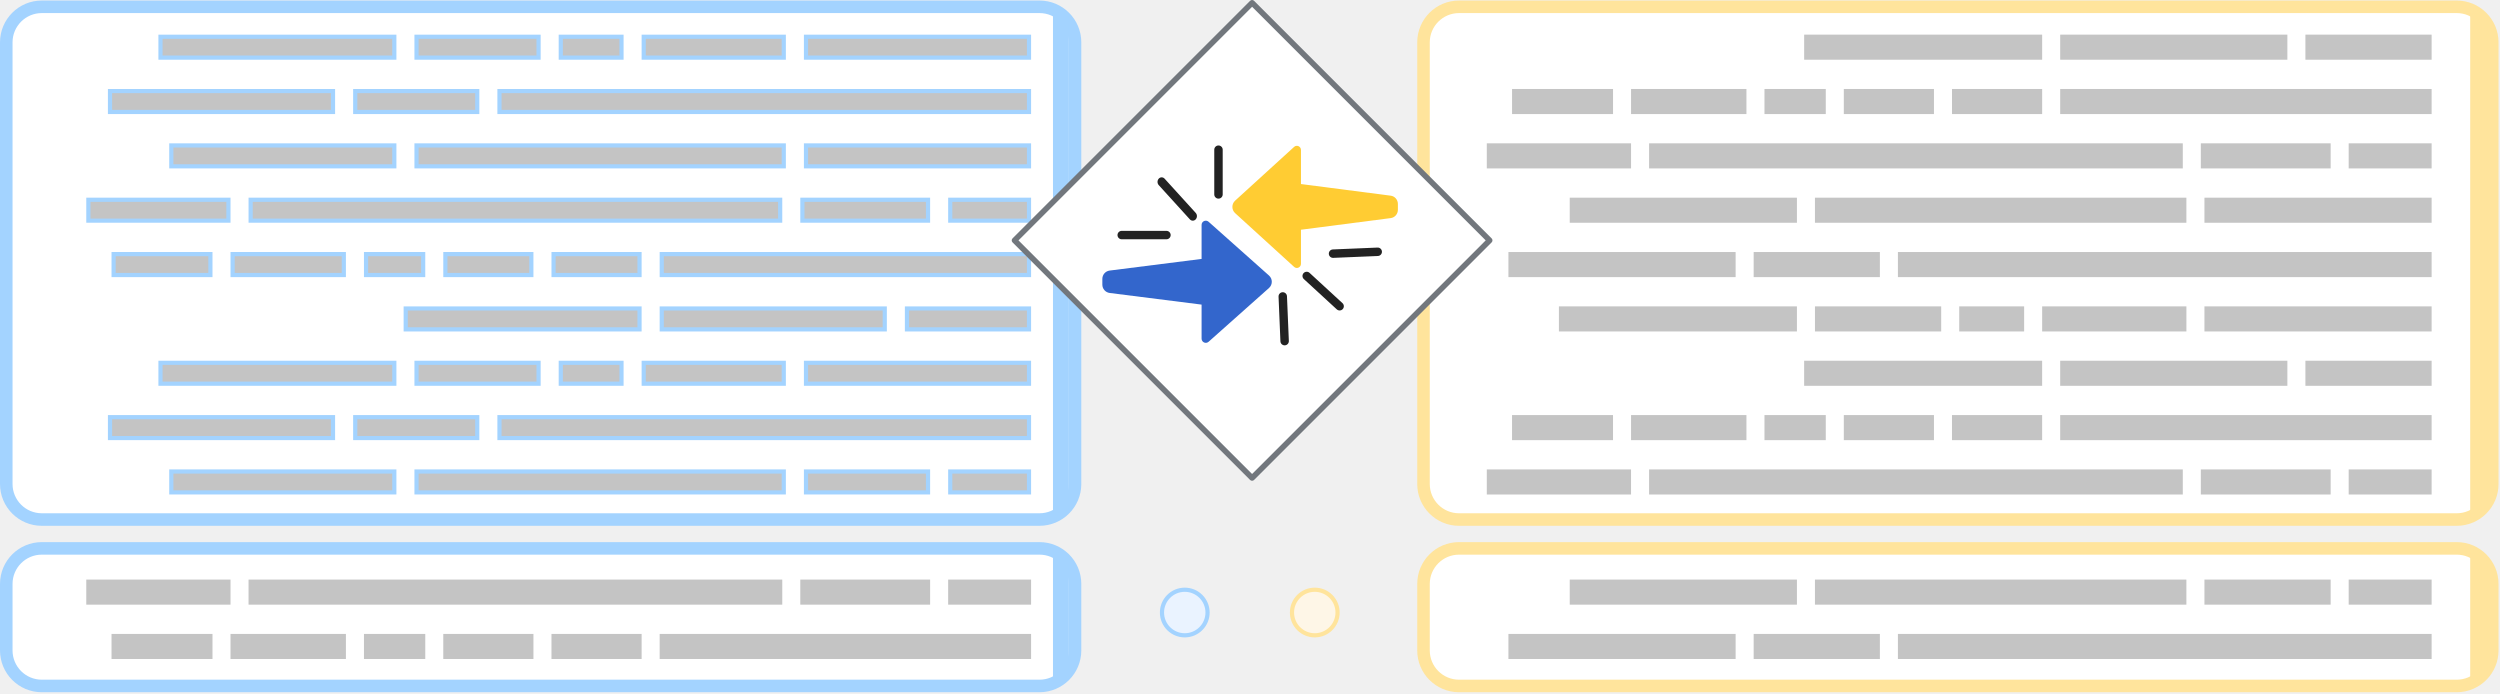
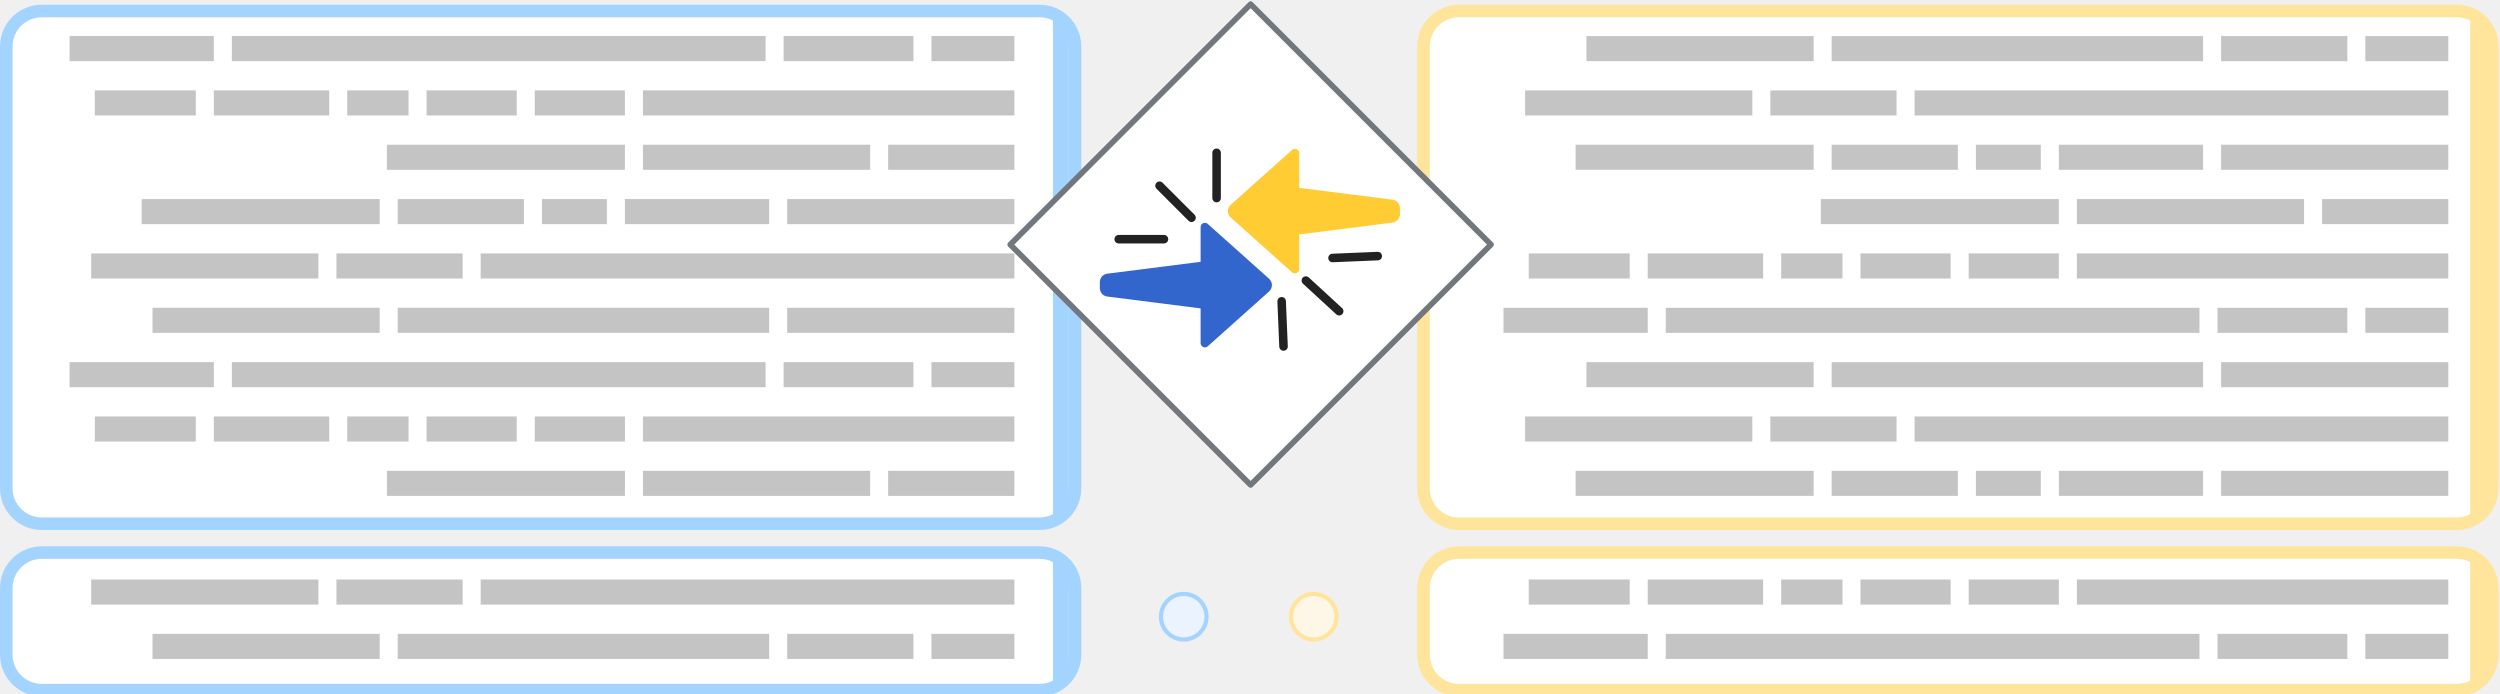
- <svg xmlns="http://www.w3.org/2000/svg" width="598" height="166" viewBox="0 0 598 166" fill="none">
-   <circle cx="283.396" cy="146.516" r="5.451" fill="#EAF3FF" stroke="#A3D3FF" />
-   <circle cx="314.494" cy="146.516" r="5.451" fill="#FEF6E7" stroke="#FFE49C" />
-   <rect x="596.148" y="164.082" width="255.647" height="32.91" rx="8.5" transform="rotate(-180 596.148 164.082)" fill="white" stroke="#FFE49C" stroke-width="3" />
-   <rect x="594.676" y="162.404" width="3.803" height="29.262" transform="rotate(-180 594.676 162.404)" fill="#FFE49C" />
-   <rect x="581.645" y="144.635" width="19.84" height="6" transform="rotate(-180 581.645 144.635)" fill="#C4C4C4" />
-   <rect x="429.824" y="144.635" width="54.343" height="6" transform="rotate(-180 429.824 144.635)" fill="#C4C4C4" />
-   <rect x="415.16" y="157.635" width="54.343" height="6" transform="rotate(-180 415.16 157.635)" fill="#C4C4C4" />
-   <rect x="557.492" y="144.635" width="30.191" height="6" transform="rotate(-180 557.492 144.635)" fill="#C4C4C4" />
-   <rect x="449.668" y="157.635" width="30.191" height="6" transform="rotate(-180 449.668 157.635)" fill="#C4C4C4" />
-   <rect x="581.645" y="157.635" width="127.664" height="6" transform="rotate(-180 581.645 157.635)" fill="#C4C4C4" />
-   <rect x="522.984" y="144.635" width="88.847" height="6" transform="rotate(-180 522.984 144.635)" fill="#C4C4C4" />
-   <rect x="596.148" y="124.275" width="255.647" height="122.646" rx="8.5" transform="rotate(-180 596.148 124.275)" fill="white" stroke="#FFE49C" stroke-width="3" />
-   <rect x="594.676" y="122.244" width="3.803" height="118.804" transform="rotate(-180 594.676 122.244)" fill="#FFE49C" />
-   <rect x="581.645" y="118.286" width="19.84" height="6" transform="rotate(-180 581.645 118.286)" fill="#C4C4C4" />
-   <rect x="488.48" y="105.286" width="21.565" height="6" transform="rotate(-180 488.48 105.286)" fill="#C4C4C4" />
-   <rect x="462.605" y="105.286" width="21.565" height="6" transform="rotate(-180 462.605 105.286)" fill="#C4C4C4" />
-   <rect x="436.727" y="105.286" width="14.664" height="6" transform="rotate(-180 436.727 105.286)" fill="#C4C4C4" />
-   <rect x="417.75" y="105.286" width="27.603" height="6" transform="rotate(-180 417.75 105.286)" fill="#C4C4C4" />
-   <rect x="488.48" y="92.286" width="56.931" height="6" transform="rotate(-180 488.48 92.2856)" fill="#C4C4C4" />
-   <rect x="484.172" y="79.286" width="15.527" height="6" transform="rotate(-180 484.172 79.2856)" fill="#C4C4C4" />
-   <rect x="429.824" y="79.286" width="56.931" height="6" transform="rotate(-180 429.824 79.2856)" fill="#C4C4C4" />
-   <rect x="581.645" y="79.286" width="54.343" height="6" transform="rotate(-180 581.645 79.2856)" fill="#C4C4C4" />
-   <rect x="522.988" y="79.286" width="34.504" height="6" transform="rotate(-180 522.988 79.2856)" fill="#C4C4C4" />
-   <rect x="464.332" y="79.286" width="30.191" height="6" transform="rotate(-180 464.332 79.2856)" fill="#C4C4C4" />
-   <rect x="547.141" y="92.286" width="54.343" height="6" transform="rotate(-180 547.141 92.2856)" fill="#C4C4C4" />
-   <rect x="429.824" y="53.286" width="54.343" height="6" transform="rotate(-180 429.824 53.2856)" fill="#C4C4C4" />
-   <rect x="415.16" y="66.286" width="54.343" height="6" transform="rotate(-180 415.16 66.2856)" fill="#C4C4C4" />
-   <rect x="581.645" y="92.286" width="30.191" height="6" transform="rotate(-180 581.645 92.2856)" fill="#C4C4C4" />
-   <rect x="581.645" y="53.286" width="54.343" height="6" transform="rotate(-180 581.645 53.2856)" fill="#C4C4C4" />
-   <rect x="449.668" y="66.286" width="30.191" height="6" transform="rotate(-180 449.668 66.2856)" fill="#C4C4C4" />
-   <rect x="385.832" y="105.286" width="24.153" height="6" transform="rotate(-180 385.832 105.286)" fill="#C4C4C4" />
-   <rect x="557.492" y="118.286" width="31.053" height="6" transform="rotate(-180 557.492 118.286)" fill="#C4C4C4" />
-   <rect x="390.145" y="118.286" width="34.504" height="6" transform="rotate(-180 390.145 118.286)" fill="#C4C4C4" />
-   <rect x="522.125" y="118.286" width="127.664" height="6" transform="rotate(-180 522.125 118.286)" fill="#C4C4C4" />
-   <rect x="581.645" y="66.286" width="127.664" height="6" transform="rotate(-180 581.645 66.2856)" fill="#C4C4C4" />
-   <rect x="581.645" y="40.286" width="19.84" height="6" transform="rotate(-180 581.645 40.2856)" fill="#C4C4C4" />
-   <rect x="488.484" y="27.286" width="21.565" height="6" transform="rotate(-180 488.484 27.2856)" fill="#C4C4C4" />
-   <rect x="462.605" y="27.286" width="21.565" height="6" transform="rotate(-180 462.605 27.2856)" fill="#C4C4C4" />
-   <rect x="436.727" y="27.286" width="14.664" height="6" transform="rotate(-180 436.727 27.2856)" fill="#C4C4C4" />
-   <rect x="417.75" y="27.286" width="27.603" height="6" transform="rotate(-180 417.75 27.2856)" fill="#C4C4C4" />
-   <rect x="488.484" y="14.286" width="56.931" height="6" transform="rotate(-180 488.484 14.2856)" fill="#C4C4C4" />
-   <rect x="547.141" y="14.286" width="54.343" height="6" transform="rotate(-180 547.141 14.2856)" fill="#C4C4C4" />
-   <rect x="581.645" y="14.286" width="30.191" height="6" transform="rotate(-180 581.645 14.2856)" fill="#C4C4C4" />
-   <rect x="385.836" y="27.286" width="24.153" height="6" transform="rotate(-180 385.836 27.2856)" fill="#C4C4C4" />
-   <rect x="557.492" y="40.286" width="31.053" height="6" transform="rotate(-180 557.492 40.2856)" fill="#C4C4C4" />
-   <rect x="390.148" y="40.286" width="34.504" height="6" transform="rotate(-180 390.148 40.2856)" fill="#C4C4C4" />
-   <rect x="522.125" y="40.286" width="127.664" height="6" transform="rotate(-180 522.125 40.2856)" fill="#C4C4C4" />
-   <rect x="581.645" y="27.286" width="88.847" height="6" transform="rotate(-180 581.645 27.2856)" fill="#C4C4C4" />
-   <rect x="581.645" y="105.286" width="88.847" height="6" transform="rotate(-180 581.645 105.286)" fill="#C4C4C4" />
-   <rect x="522.984" y="53.286" width="88.847" height="6" transform="rotate(-180 522.984 53.2856)" fill="#C4C4C4" />
-   <rect x="257.148" y="164.082" width="255.647" height="32.91" rx="8.5" transform="rotate(-180 257.148 164.082)" fill="white" stroke="#A3D3FF" stroke-width="3" />
-   <rect x="255.676" y="162.404" width="3.803" height="29.262" transform="rotate(-180 255.676 162.404)" fill="#A3D3FF" />
-   <rect width="19.84" height="6" transform="matrix(-1 -8.74228e-08 -8.74228e-08 1 246.637 138.635)" fill="#C4C4C4" />
-   <rect width="21.565" height="6" transform="matrix(-1 -8.74228e-08 -8.74228e-08 1 153.477 151.635)" fill="#C4C4C4" />
-   <rect width="21.565" height="6" transform="matrix(-1 -8.74228e-08 -8.74228e-08 1 127.598 151.635)" fill="#C4C4C4" />
-   <rect width="14.664" height="6" transform="matrix(-1 -8.74228e-08 -8.74228e-08 1 101.723 151.635)" fill="#C4C4C4" />
-   <rect width="27.603" height="6" transform="matrix(-1 -8.74228e-08 -8.74228e-08 1 82.7422 151.635)" fill="#C4C4C4" />
-   <rect width="24.153" height="6" transform="matrix(-1 -8.74228e-08 -8.74228e-08 1 50.8281 151.635)" fill="#C4C4C4" />
-   <rect width="31.053" height="6" transform="matrix(-1 -8.74228e-08 -8.74228e-08 1 222.484 138.635)" fill="#C4C4C4" />
-   <rect width="34.504" height="6" transform="matrix(-1 -8.74228e-08 -8.74228e-08 1 55.1406 138.635)" fill="#C4C4C4" />
-   <rect width="127.664" height="6" transform="matrix(-1 -8.74228e-08 -8.74228e-08 1 187.117 138.635)" fill="#C4C4C4" />
-   <rect width="88.847" height="6" transform="matrix(-1 -8.74228e-08 -8.74228e-08 1 246.637 151.635)" fill="#C4C4C4" />
-   <rect x="257.148" y="124.274" width="255.647" height="122.646" rx="8.5" transform="rotate(-180 257.148 124.274)" fill="white" stroke="#A3D3FF" stroke-width="3" />
-   <rect x="255.176" y="121.743" width="2.803" height="117.804" transform="rotate(-180 255.176 121.743)" fill="#A3D3FF" stroke="#A3D3FF" />
-   <rect x="-0.5" y="0.5" width="14.527" height="5" transform="matrix(-1 -8.74228e-08 -8.74228e-08 1 148.164 8.28467)" fill="#C4C4C4" stroke="#A3D3FF" />
-   <rect x="-0.5" y="0.5" width="55.931" height="5" transform="matrix(-1 -8.74228e-08 -8.74228e-08 1 93.8203 8.28467)" fill="#C4C4C4" stroke="#A3D3FF" />
-   <rect x="-0.5" y="0.5" width="53.343" height="5" transform="matrix(-1 -8.74228e-08 -8.74228e-08 1 93.8203 34.2847)" fill="#C4C4C4" stroke="#A3D3FF" />
-   <rect x="-0.5" y="0.5" width="53.343" height="5" transform="matrix(-1 -8.74228e-08 -8.74228e-08 1 79.1562 21.2847)" fill="#C4C4C4" stroke="#A3D3FF" />
-   <rect x="-0.5" y="0.5" width="53.343" height="5" transform="matrix(-1 -8.74228e-08 -8.74228e-08 1 245.637 8.28467)" fill="#C4C4C4" stroke="#A3D3FF" />
-   <rect x="-0.5" y="0.5" width="53.343" height="5" transform="matrix(-1 -8.74228e-08 -8.74228e-08 1 245.637 34.2847)" fill="#C4C4C4" stroke="#A3D3FF" />
-   <rect x="-0.5" y="0.5" width="29.191" height="5" transform="matrix(-1 -8.74228e-08 -8.74228e-08 1 113.66 21.2847)" fill="#C4C4C4" stroke="#A3D3FF" />
-   <rect x="-0.5" y="0.5" width="33.504" height="5" transform="matrix(-1 -8.74228e-08 -8.74228e-08 1 186.98 8.28467)" fill="#C4C4C4" stroke="#A3D3FF" />
-   <rect x="-0.5" y="0.5" width="29.191" height="5" transform="matrix(-1 -8.74228e-08 -8.74228e-08 1 128.324 8.28467)" fill="#C4C4C4" stroke="#A3D3FF" />
-   <rect x="-0.5" y="0.5" width="126.664" height="5" transform="matrix(-1 -8.74228e-08 -8.74228e-08 1 245.637 21.2847)" fill="#C4C4C4" stroke="#A3D3FF" />
-   <rect x="-0.5" y="0.5" width="87.847" height="5" transform="matrix(-1 -8.74228e-08 -8.74228e-08 1 186.98 34.2847)" fill="#C4C4C4" stroke="#A3D3FF" />
-   <rect x="-0.5" y="0.5" width="18.84" height="5" transform="matrix(-1 -8.74228e-08 -8.74228e-08 1 245.637 47.2842)" fill="#C4C4C4" stroke="#A3D3FF" />
-   <rect x="-0.5" y="0.5" width="14.527" height="5" transform="matrix(-1 -8.74228e-08 -8.74228e-08 1 148.164 86.2842)" fill="#C4C4C4" stroke="#A3D3FF" />
-   <rect x="-0.5" y="0.5" width="18.84" height="5" transform="matrix(-1 -8.74228e-08 -8.74228e-08 1 245.637 112.284)" fill="#C4C4C4" stroke="#A3D3FF" />
-   <rect x="-0.5" y="0.5" width="20.565" height="5" transform="matrix(-1 -8.74228e-08 -8.74228e-08 1 152.477 60.2842)" fill="#C4C4C4" stroke="#A3D3FF" />
-   <rect x="-0.5" y="0.5" width="20.565" height="5" transform="matrix(-1 -8.74228e-08 -8.74228e-08 1 126.598 60.2842)" fill="#C4C4C4" stroke="#A3D3FF" />
-   <rect x="-0.5" y="0.5" width="13.664" height="5" transform="matrix(-1 -8.74228e-08 -8.74228e-08 1 100.723 60.2842)" fill="#C4C4C4" stroke="#A3D3FF" />
-   <rect x="-0.5" y="0.5" width="26.603" height="5" transform="matrix(-1 -8.74228e-08 -8.74228e-08 1 81.7422 60.2842)" fill="#C4C4C4" stroke="#A3D3FF" />
-   <rect x="-0.5" y="0.5" width="55.931" height="5" transform="matrix(-1 -8.74228e-08 -8.74228e-08 1 152.477 73.2842)" fill="#C4C4C4" stroke="#A3D3FF" />
-   <rect x="-0.5" y="0.5" width="55.931" height="5" transform="matrix(-1 -8.74228e-08 -8.74228e-08 1 93.8203 86.2842)" fill="#C4C4C4" stroke="#A3D3FF" />
-   <rect x="-0.5" y="0.5" width="53.343" height="5" transform="matrix(-1 -8.74228e-08 -8.74228e-08 1 211.133 73.2842)" fill="#C4C4C4" stroke="#A3D3FF" />
-   <rect x="-0.5" y="0.5" width="53.343" height="5" transform="matrix(-1 -8.74228e-08 -8.74228e-08 1 93.8203 112.284)" fill="#C4C4C4" stroke="#A3D3FF" />
-   <rect x="-0.5" y="0.5" width="53.343" height="5" transform="matrix(-1 -8.74228e-08 -8.74228e-08 1 79.1562 99.2842)" fill="#C4C4C4" stroke="#A3D3FF" />
-   <rect x="-0.5" y="0.5" width="53.343" height="5" transform="matrix(-1 -8.74228e-08 -8.74228e-08 1 245.637 86.2842)" fill="#C4C4C4" stroke="#A3D3FF" />
-   <rect x="-0.5" y="0.5" width="29.191" height="5" transform="matrix(-1 -8.74228e-08 -8.74228e-08 1 245.637 73.2842)" fill="#C4C4C4" stroke="#A3D3FF" />
-   <rect x="-0.5" y="0.5" width="29.191" height="5" transform="matrix(-1 -8.74228e-08 -8.74228e-08 1 221.484 112.284)" fill="#C4C4C4" stroke="#A3D3FF" />
-   <rect x="-0.5" y="0.5" width="29.191" height="5" transform="matrix(-1 -8.74228e-08 -8.74228e-08 1 113.66 99.2842)" fill="#C4C4C4" stroke="#A3D3FF" />
-   <rect x="-0.5" y="0.5" width="33.504" height="5" transform="matrix(-1 -8.74228e-08 -8.74228e-08 1 186.98 86.2842)" fill="#C4C4C4" stroke="#A3D3FF" />
-   <rect x="-0.5" y="0.5" width="29.191" height="5" transform="matrix(-1 -8.74228e-08 -8.74228e-08 1 128.324 86.2842)" fill="#C4C4C4" stroke="#A3D3FF" />
-   <rect x="-0.5" y="0.5" width="23.153" height="5" transform="matrix(-1 -8.74228e-08 -8.74228e-08 1 49.8281 60.2842)" fill="#C4C4C4" stroke="#A3D3FF" />
-   <rect x="-0.5" y="0.5" width="30.053" height="5" transform="matrix(-1 -8.74228e-08 -8.74228e-08 1 221.484 47.2842)" fill="#C4C4C4" stroke="#A3D3FF" />
-   <rect x="-0.5" y="0.5" width="33.504" height="5" transform="matrix(-1 -8.74228e-08 -8.74228e-08 1 54.1406 47.2842)" fill="#C4C4C4" stroke="#A3D3FF" />
-   <rect x="-0.5" y="0.5" width="126.664" height="5" transform="matrix(-1 -8.74228e-08 -8.74228e-08 1 186.117 47.2842)" fill="#C4C4C4" stroke="#A3D3FF" />
-   <rect x="-0.5" y="0.5" width="126.664" height="5" transform="matrix(-1 -8.74228e-08 -8.74228e-08 1 245.637 99.2842)" fill="#C4C4C4" stroke="#A3D3FF" />
-   <rect x="-0.5" y="0.5" width="87.847" height="5" transform="matrix(-1 -8.74228e-08 -8.74228e-08 1 245.637 60.2842)" fill="#C4C4C4" stroke="#A3D3FF" />
-   <rect x="-0.5" y="0.5" width="87.847" height="5" transform="matrix(-1 -8.74228e-08 -8.74228e-08 1 186.98 112.284)" fill="#C4C4C4" stroke="#A3D3FF" />
-   <path d="M242.944 57.5L299.501 0.942L356.059 57.5L299.501 114.057L242.944 57.5Z" fill="white" />
-   <path d="M295.44 50.98C294.567 50.184 294.567 48.791 295.44 47.995L309.555 35.133C310.188 34.557 311.191 35.015 311.191 35.88L311.191 44.024L332.66 46.807C333.64 46.934 334.375 47.784 334.375 48.792L334.375 50.183C334.375 51.191 333.64 52.041 332.66 52.169L311.191 54.951L311.191 63.096C311.191 63.96 310.188 64.418 309.555 63.842L295.44 50.98Z" fill="#FFCC33" />
-   <path d="M303.544 65.905C304.438 66.701 304.438 68.094 303.544 68.89L289.093 81.752C288.446 82.328 287.419 81.87 287.419 81.006L287.419 72.861L265.439 70.079C264.435 69.952 263.682 69.101 263.682 68.093L263.682 66.702C263.682 65.694 264.435 64.844 265.439 64.717L287.419 61.934L287.419 53.79C287.419 52.925 288.446 52.467 289.093 53.044L303.544 65.905Z" fill="#3366CC" />
-   <path fill-rule="evenodd" clip-rule="evenodd" d="M307.326 82.606C307.883 82.583 308.315 82.112 308.292 81.556L307.845 70.866C307.821 70.309 307.351 69.877 306.795 69.9C306.238 69.923 305.806 70.393 305.829 70.95L306.276 81.64C306.3 82.197 306.77 82.629 307.326 82.606Z" fill="#222222" />
-   <path fill-rule="evenodd" clip-rule="evenodd" d="M330.559 60.184C330.582 60.741 330.15 61.211 329.593 61.234L318.903 61.682C318.346 61.705 317.876 61.273 317.853 60.716C317.83 60.159 318.262 59.689 318.819 59.666L329.509 59.219C330.066 59.195 330.536 59.628 330.559 60.184Z" fill="#222222" />
-   <path fill-rule="evenodd" clip-rule="evenodd" d="M321.181 73.938C321.558 73.528 321.531 72.89 321.121 72.513L313.246 65.27C312.836 64.893 312.197 64.92 311.82 65.33C311.443 65.74 311.47 66.378 311.88 66.755L319.755 73.998C320.165 74.375 320.804 74.348 321.181 73.938Z" fill="#222222" />
-   <path fill-rule="evenodd" clip-rule="evenodd" d="M291.461 34.798C290.904 34.798 290.452 35.25 290.452 35.807L290.452 46.507C290.452 47.064 290.904 47.515 291.461 47.515C292.018 47.515 292.47 47.064 292.47 46.507L292.47 35.807C292.47 35.25 292.018 34.798 291.461 34.798Z" fill="#222222" />
-   <path fill-rule="evenodd" clip-rule="evenodd" d="M267.305 56.23C267.305 55.672 267.756 55.221 268.313 55.221L279.013 55.221C279.57 55.221 280.022 55.672 280.022 56.23C280.022 56.787 279.57 57.238 279.013 57.238L268.313 57.238C267.756 57.238 267.305 56.787 267.305 56.23Z" fill="#222222" />
-   <path fill-rule="evenodd" clip-rule="evenodd" d="M277.17 42.738C276.782 43.164 276.782 43.855 277.17 44.281L284.611 52.467C284.999 52.893 285.627 52.893 286.015 52.467C286.402 52.041 286.402 51.35 286.015 50.924L278.573 42.738C278.185 42.311 277.557 42.311 277.17 42.738Z" fill="#222222" />
-   <path fill-rule="evenodd" clip-rule="evenodd" d="M299.976 0.197C299.713 -0.066 299.287 -0.066 299.024 0.197L242.197 57.025C241.934 57.287 241.934 57.713 242.197 57.975L299.024 114.803C299.287 115.066 299.713 115.066 299.976 114.803L356.803 57.975C357.066 57.713 357.066 57.287 356.803 57.024L299.976 0.197ZM355.376 57.5L299.5 113.376L243.624 57.5L299.5 1.624L355.376 57.5Z" fill="#72777D" />
+ <svg xmlns="http://www.w3.org/2000/svg" width="598" height="166" fill="none" viewBox="0 0 598 166">
+   <circle cx="-314.251" cy="147.516" r="5.451" fill="#fef6e7" stroke="#ffe49c" transform="scale(-1 1)" />
+   <circle cx="-283.153" cy="147.516" r="5.451" fill="#eaf3ff" stroke="#a3d3ff" transform="scale(-1 1)" />
+   <rect width="255.647" height="32.91" x="-257.147" y="132.172" fill="#fff" stroke="#a3d3ff" stroke-width="3" rx="8.5" transform="scale(-1 1)" />
+   <path fill="#a3d3ff" d="M255.674 133.85h-3.803v29.262h3.803z" />
+   <path fill="#c4c4c4" d="M242.639 151.619h-19.84v6h19.84zm-151.816 0H36.48v6h54.343zm-14.664-13H21.816v6h54.343zm142.332 13H188.3v6h30.191zm-107.824-13H80.476v6h30.191zm131.972 0H114.975v6h127.664zm-58.656 13H95.136v6h88.847z" />
+   <rect width="255.647" height="122.646" x="-257.147" y="2.629" fill="#fff" stroke="#a3d3ff" stroke-width="3" rx="8.5" transform="scale(-1 1)" />
+   <path fill="#a3d3ff" d="M255.674 4.66h-3.803v118.804h3.803z" />
+   <path fill="#c4c4c4" d="M242.639 8.619h-19.84v6h19.84zm-93.16 13h-21.565v6h21.565zm-25.875 0h-21.565v6h21.565zm-25.879 0H83.061v6h14.664zm-18.976 0H51.146v6h27.603zm70.73 13H92.548v6h56.931zm-4.309 13h-15.527v6h15.527zm-54.347 0H33.892v6h56.931zm151.816 0h-54.343v6h54.343zm-58.656 0h-34.504v6h34.504zm-58.656 0H95.136v6h30.191zm82.812-13h-54.343v6h54.343zm-117.316 39H36.48v6h54.343zm-14.664-13H21.816v6h54.343zm166.48-26h-30.191v6h30.191zm0 39h-54.343v6h54.343zm-131.972-13H80.476v6h30.191zm-63.836-39H22.678v6h24.153zm171.66-13h-31.053v6h31.053zm-167.348 0H16.639v6h34.504zm131.981 0H55.46v6h127.664zm59.515 52H114.975v6h127.664zm0 26h-19.84v6h19.84zm-93.156 13h-21.565v6h21.565zm-25.883 0h-21.565v6H123.6zm-25.875 0H83.061v6h14.664zm-18.976 0H51.146v6h27.603zm70.734 13H92.552v6h56.931zm58.656 0h-54.343v6h54.343zm34.5 0h-30.191v6h30.191zm-195.804-13H22.682v6h24.153zm171.656-13h-31.053v6h31.053zm-167.344 0H16.643v6h34.504zm131.977 0H55.46v6h127.664zm59.515 13h-88.847v6h88.847zm0-78h-88.847v6h88.847zm-58.656 52H95.136v6h88.847z" />
+   <rect width="255.647" height="32.91" x="-596.147" y="132.172" fill="#fff" stroke="#ffe49c" stroke-width="3" rx="8.5" transform="scale(-1 1)" />
+   <path fill="#ffe49c" d="M594.674 133.851h-3.803v29.262h3.803z" />
+   <path fill="#c4c4c4" d="M585.635 157.619h-19.84v-6h19.84zm-93.16-13H470.91v-6h21.565zm-25.879 0h-21.565v-6h21.565zm-25.875 0h-14.664v-6h14.664zm-18.98 0h-27.603v-6h27.603zm-31.914 0h-24.153v-6h24.153zm171.656 13H530.43v-6h31.053zm-167.344 0h-34.504v-6h34.504zm131.977 0H398.452v-6h127.664zm59.519-13h-88.847v-6h88.847z" />
+   <rect width="255.647" height="122.646" x="-596.147" y="2.629" fill="#fff" stroke="#ffe49c" stroke-width="3" rx="8.5" transform="scale(-1 1)" />
+   <path fill="#ffe49c" d="M594.674 4.66h-3.803v118.804h3.803z" />
+   <path fill="#c4c4c4" d="M488.163 118.619h-15.527v-6h15.527zm-54.344 0h-56.931v-6h56.931zm0-25.999h-54.343v-6h54.343zm-14.664 12.999h-54.343v-6h54.343zm166.48 13h-54.343v-6h54.343zm0-25.999h-54.343v-6h54.343zm-131.976 12.999h-30.191v-6h30.191zm73.32 13h-34.504v-6h34.504zm-58.656 0h-30.191v-6h30.191zm117.312-13H457.971v-6h127.664zM526.979 92.62h-88.847v-6h88.847zm58.656-13h-19.84v-6h19.84zm-97.472-39h-15.527v-6h15.527zm97.472-26h-19.84v-6h19.84zm-93.16 52H470.91v-6h21.565zm-25.879 0h-21.565v-6h21.565zm-25.875 0h-14.664v-6h14.664zm-18.98 0h-27.603v-6h27.603zm70.734-13h-56.931v-6h56.931zm-58.656-13h-56.931v-6h56.931zm117.312 13h-54.343v-6h54.343zm-117.312-39h-54.343v-6h54.343zm-14.664 13h-54.343v-6h54.343zm166.48 13h-54.343v-6h54.343zm0 13h-30.19v-6h30.19zm-24.152-39h-30.191v-6h30.19zm-107.824 13h-30.191v-6h30.191zm73.32 13h-34.504v-6h34.504zm-58.656 0h-30.191v-6h30.191zm-78.496 26h-24.153v-6h24.153zm171.656 13H530.43v-6h31.053zm-167.344 0h-34.504v-6h34.504zm131.977 0H398.452v-6h127.664zm59.519-52H457.971v-6h127.664zm0 39h-88.847v-6h88.847zm-58.656-52h-88.847v-6h88.847z" />
+   <path fill="#fff" stroke="#72777d" stroke-linejoin="round" stroke-width="1.361" d="M241.647 58.5l57.5-57.5 57.5 57.5-57.5 57.5z" />
+   <path fill="#fc3" d="M294.385 52.027a2.041 2.041 0 010-3.044l14.677-13.119c.658-.588 1.701-.121 1.701.761v8.307l22.325 2.838a2.042 2.042 0 011.784 2.025v1.42a2.043 2.043 0 01-1.784 2.025l-22.325 2.838v8.307c0 .882-1.043 1.349-1.701.76z" />
+   <path fill="#36c" d="M303.565 66.675a2.041 2.041 0 010 3.044l-14.677 13.12c-.658.587-1.701.12-1.701-.762V73.77l-22.324-2.838a2.041 2.041 0 01-1.784-2.025v-1.42a2.041 2.041 0 011.784-2.024l22.324-2.839v-8.307c0-.882 1.043-1.349 1.701-.76z" />
+   <path stroke="#222" stroke-linecap="round" stroke-width="2.041" d="M307.022 82.884l-.453-10.817m22.988-10.808l-10.817.452m1.591 12.731l-7.969-7.328M291.01 36.55v10.826m-23.418 9.839h10.827m-1.061-12.787l7.655 7.655" />
</svg>
